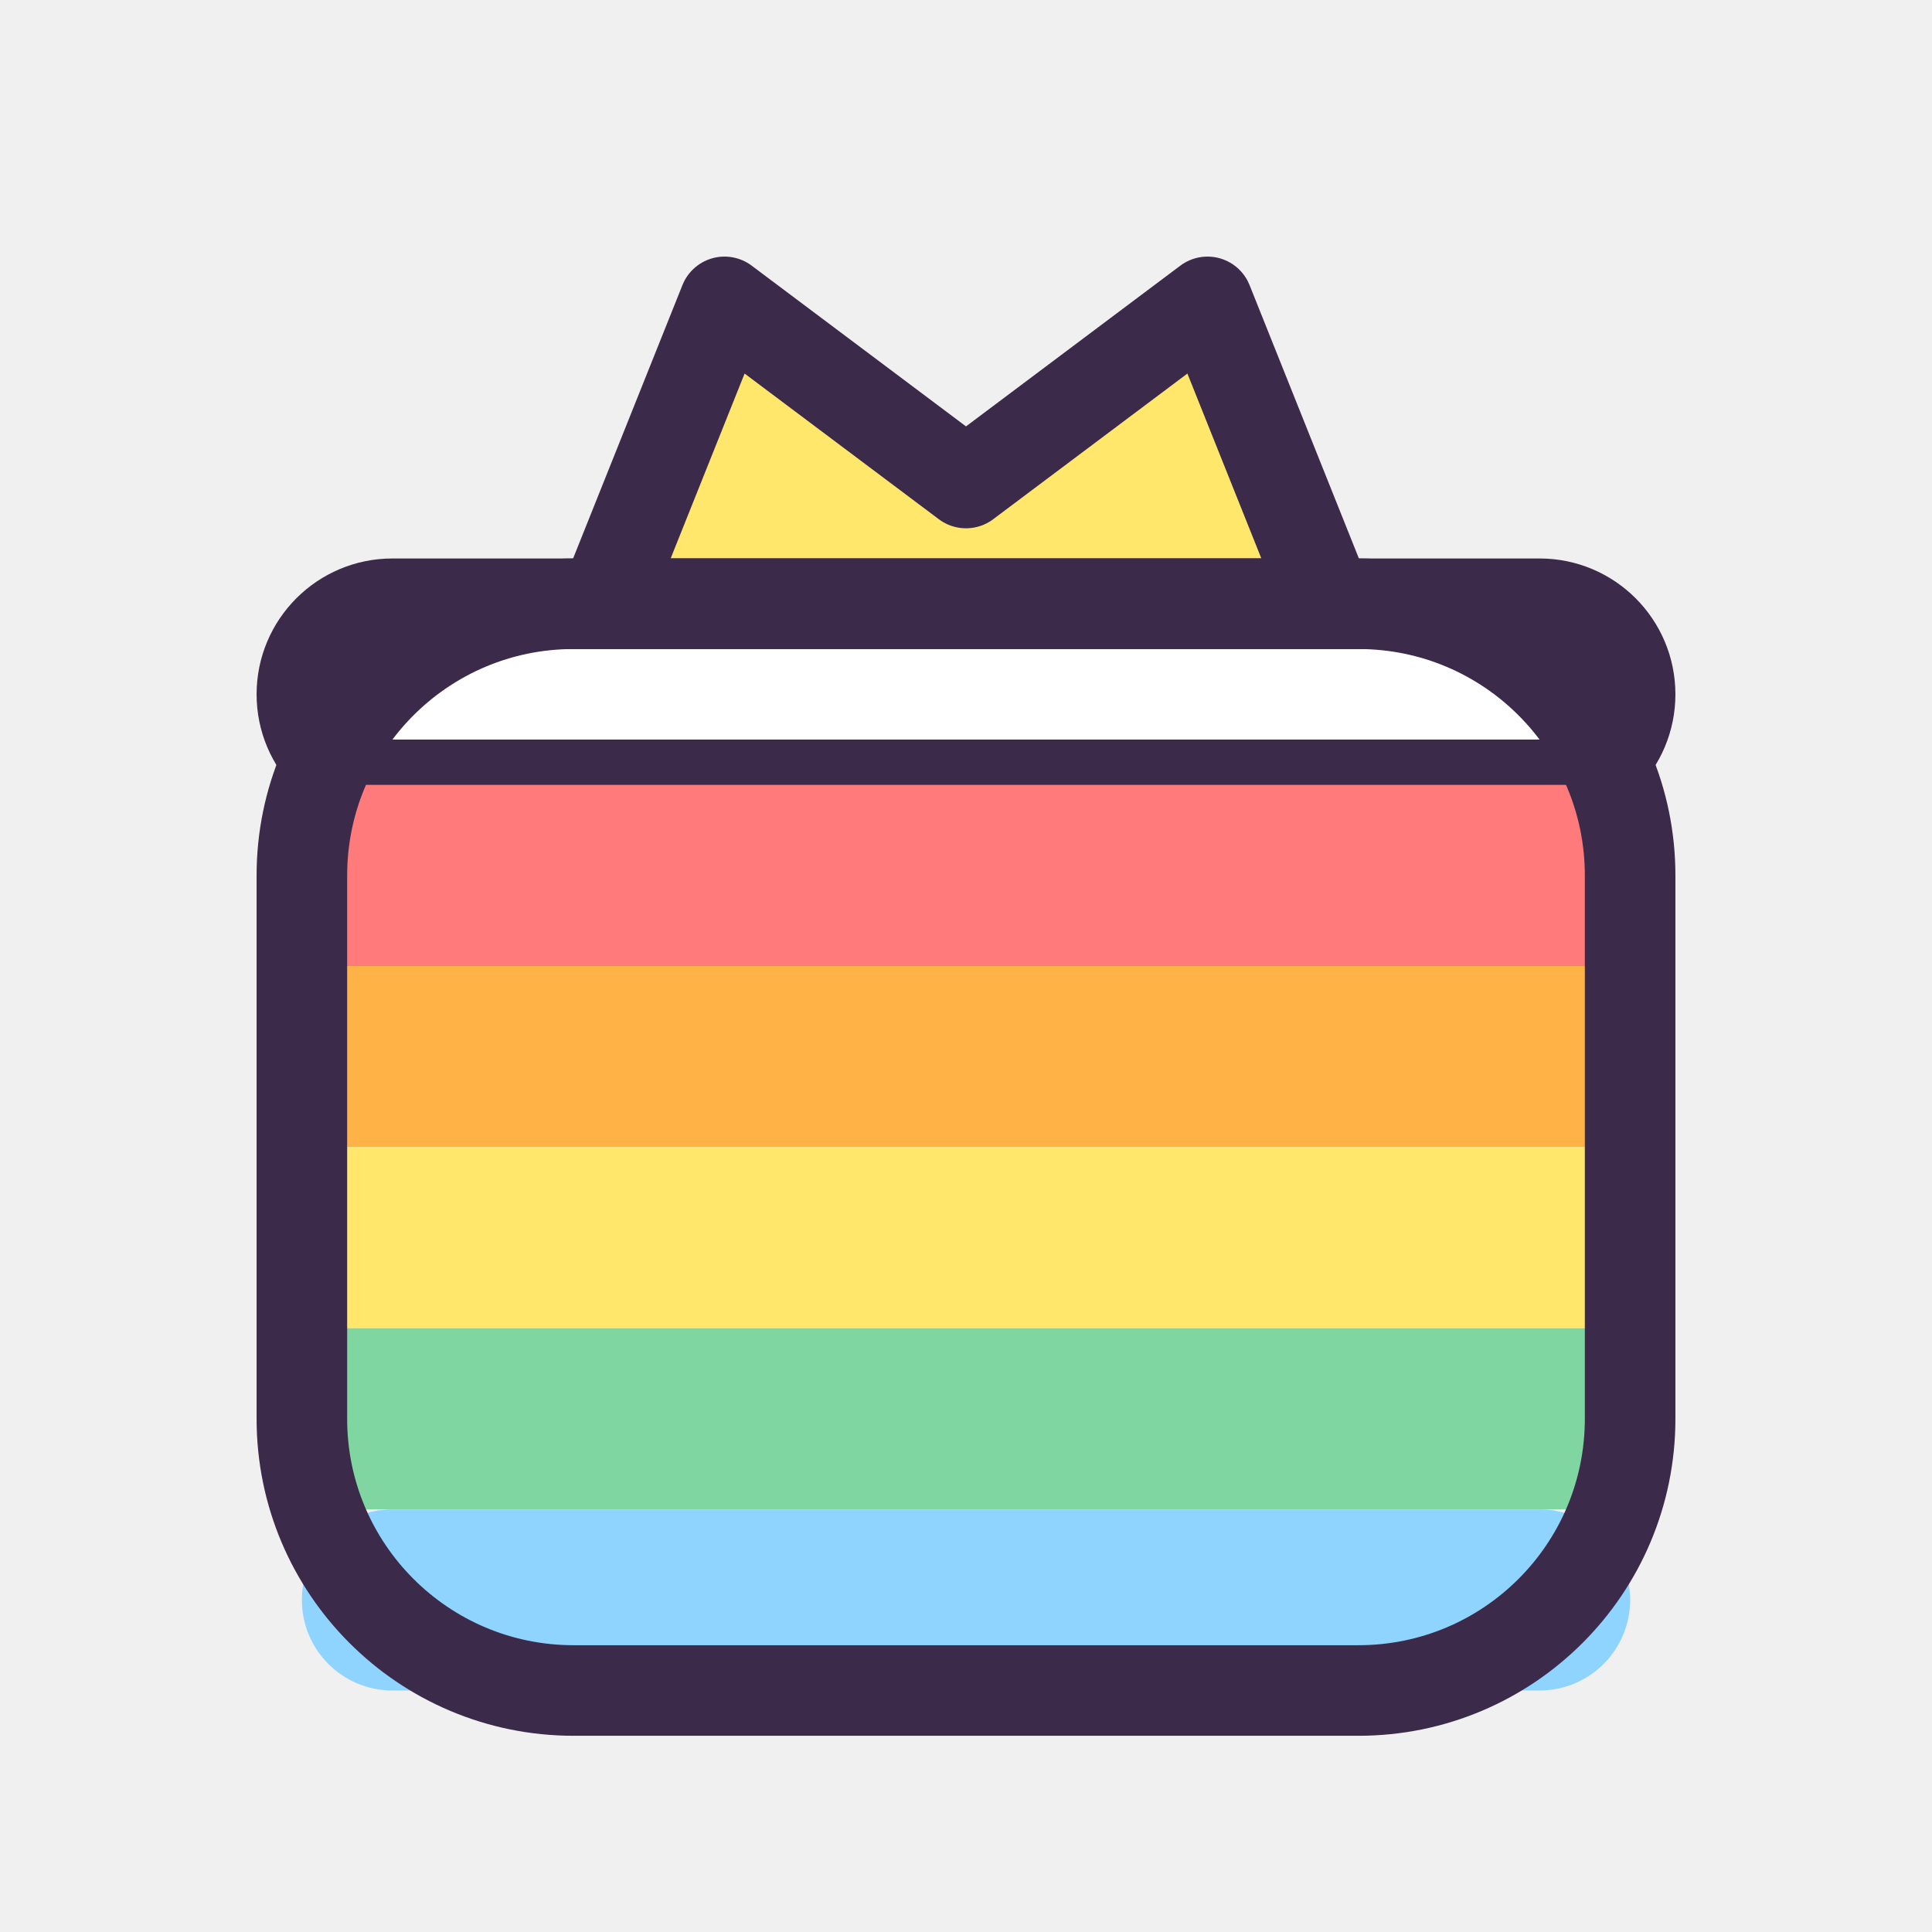
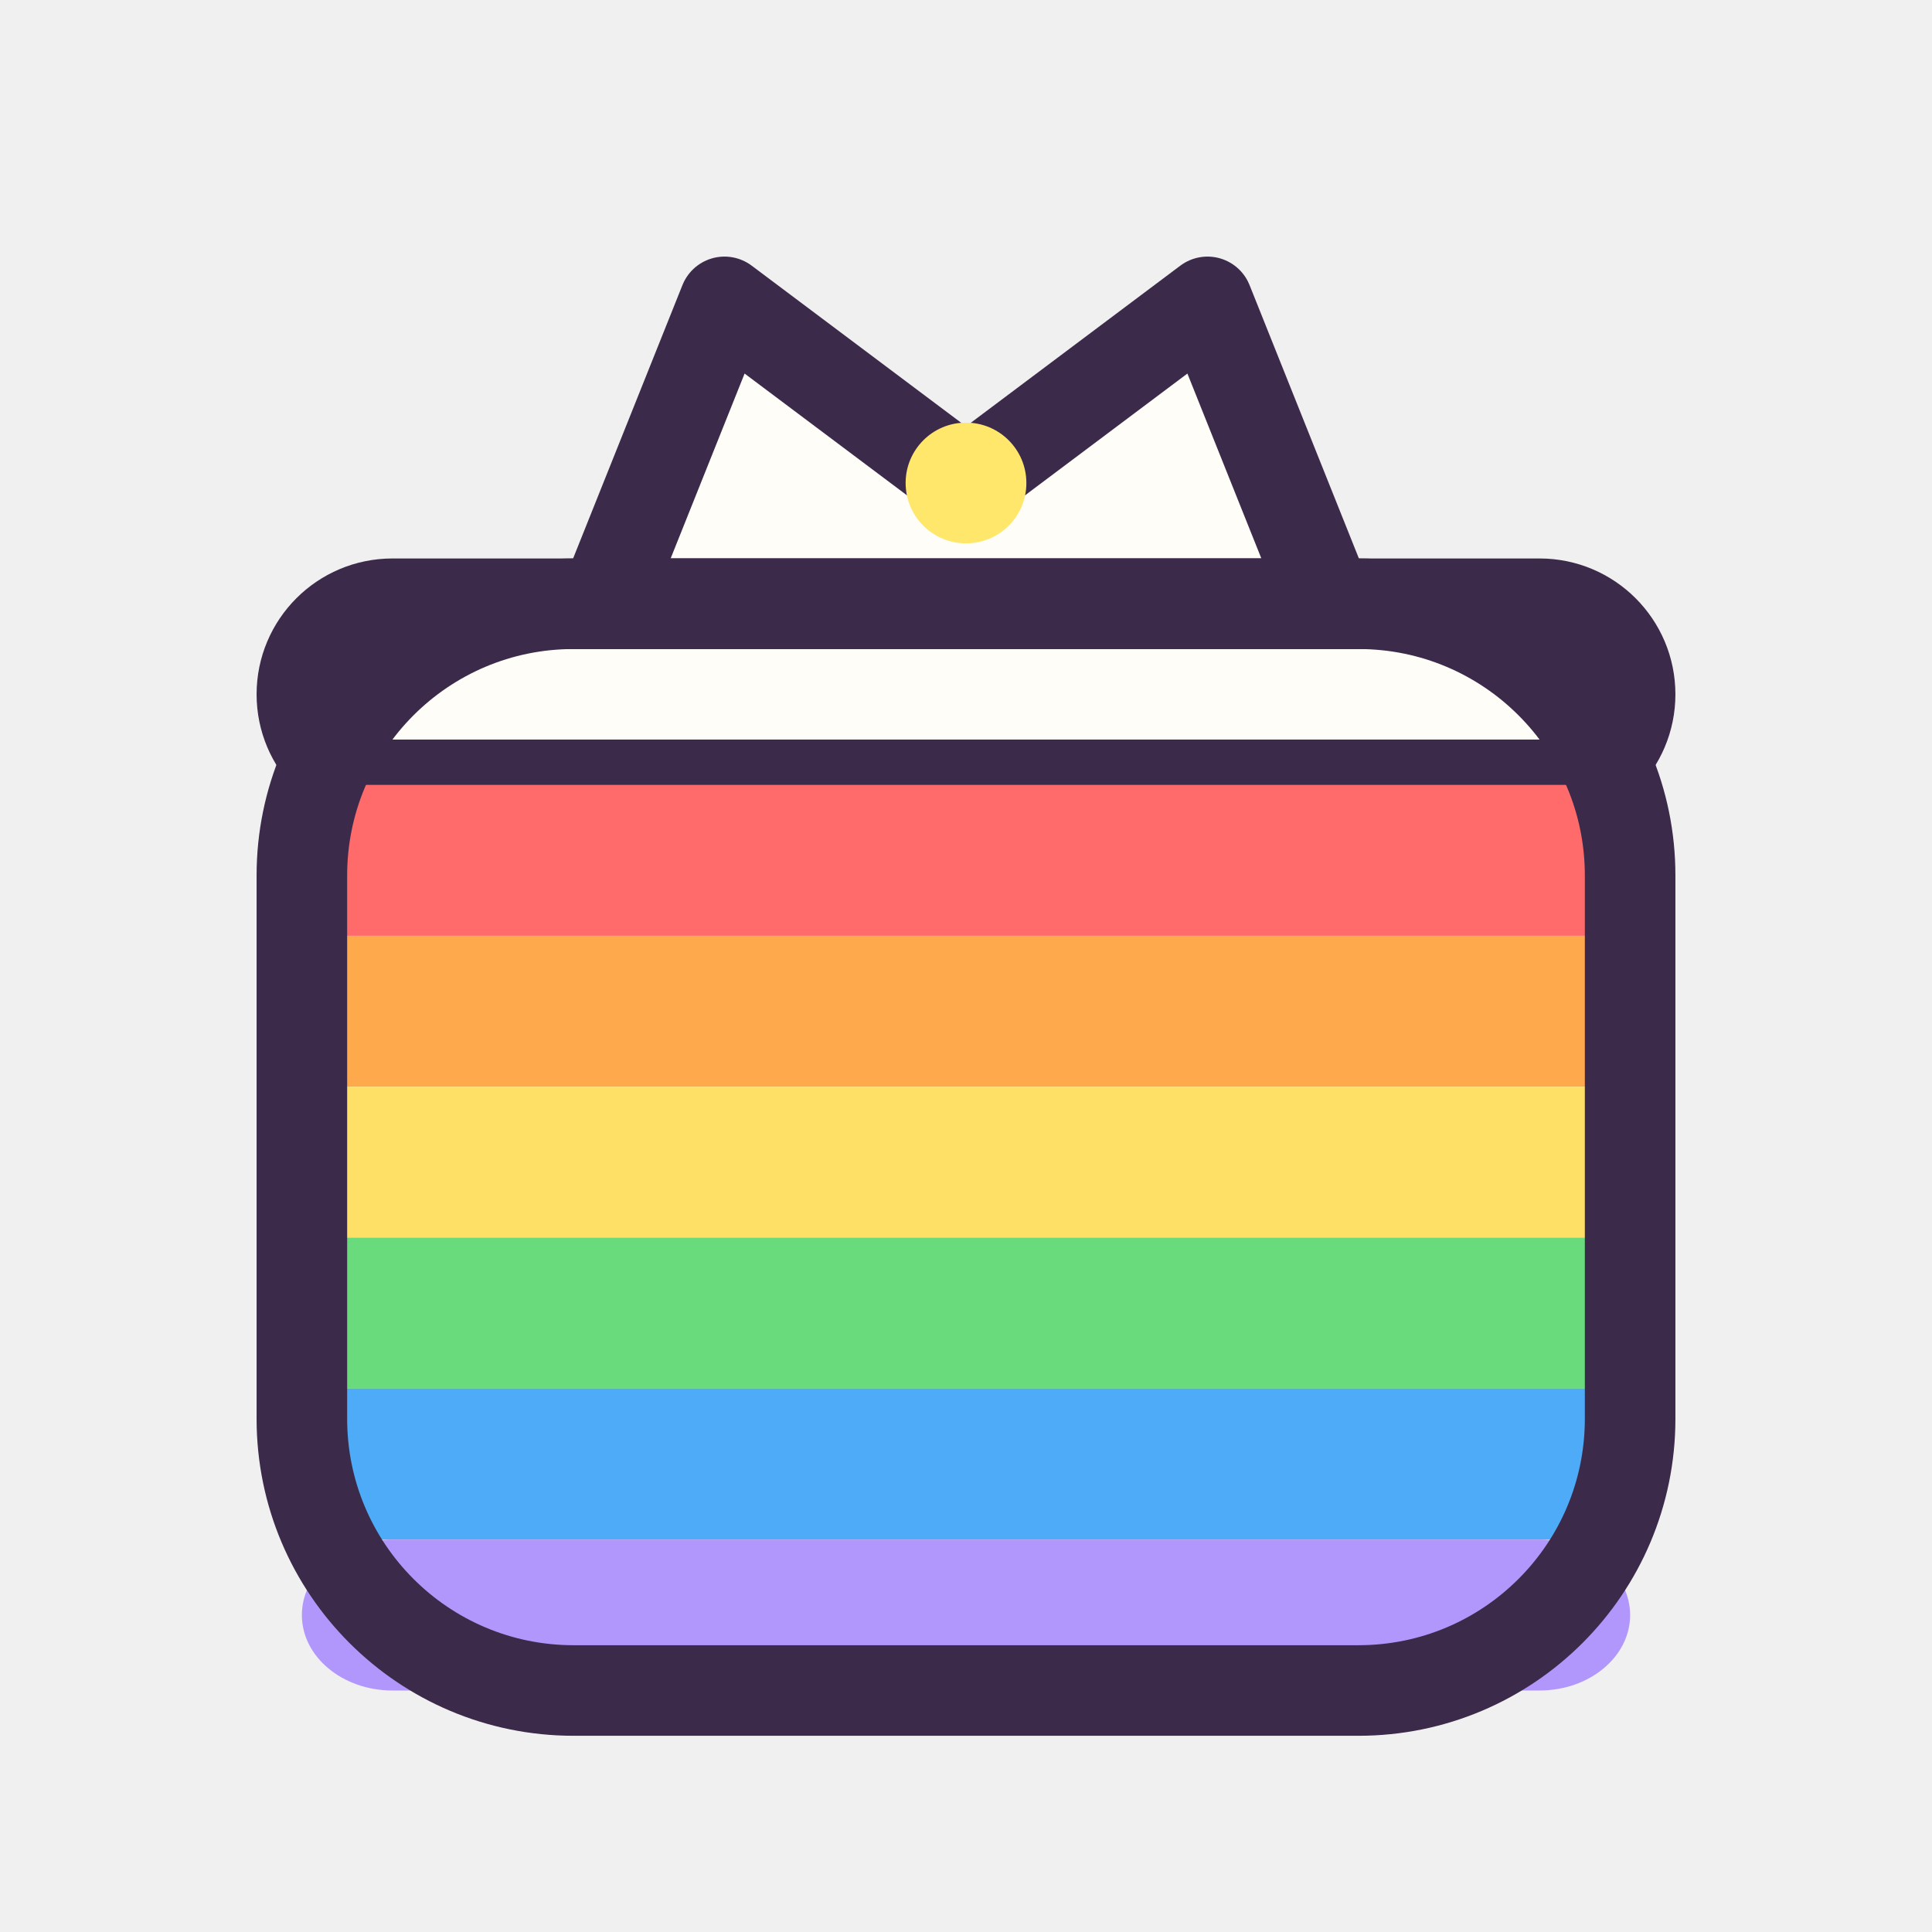
<svg xmlns="http://www.w3.org/2000/svg" width="64" height="64" viewBox="0 0 64 64">
-   <path d="M20 20 L24 10 L32 16 L40 10 L44 20 Z" fill="#FFE76B" stroke="#3B2A4A" stroke-width="3" stroke-linejoin="round" stroke-linecap="round" />
-   <rect x="10" y="20" width="44" height="6" rx="3" fill="#FFFFFF" stroke="#3B2A4A" stroke-width="3" stroke-linejoin="round" stroke-linecap="round" />
-   <rect x="10" y="26" width="44" height="6" fill="#FF7A7A" />
-   <rect x="10" y="32" width="44" height="6" fill="#FFB347" />
-   <rect x="10" y="38" width="44" height="6" fill="#FFE76B" />
-   <rect x="10" y="44" width="44" height="6" fill="#7FD6A0" />
-   <rect x="10" y="50" width="44" height="6" rx="3" fill="#8FD3FF" />
+   <path d="M20 20 L24 10 L32 16 L40 10 L44 20 Z" fill="#FFFDF7" stroke="#3B2A4A" stroke-width="3" stroke-linejoin="round" stroke-linecap="round" />
+   <rect x="10" y="20" width="44" height="6" rx="3" fill="#FFFDF7" stroke="#3B2A4A" stroke-width="3" stroke-linejoin="round" stroke-linecap="round" />
+   <rect x="10" y="26" width="44" height="5" fill="#FF6B6B" />
+   <rect x="10" y="31" width="44" height="5" fill="#FFA94D" />
+   <rect x="10" y="36" width="44" height="5" fill="#FFE066" />
+   <rect x="10" y="41" width="44" height="5" fill="#69DB7C" />
+   <rect x="10" y="46" width="44" height="5" fill="#4DABF7" />
+   <rect x="10" y="51" width="44" height="5" rx="3" fill="#B197FC" />
  <rect x="10" y="20" width="44" height="36" rx="9" fill="none" stroke="#3B2A4A" stroke-width="3" stroke-linejoin="round" stroke-linecap="round" />
+   <circle cx="32" cy="16" r="2" fill="#FFE76B" />
</svg>
